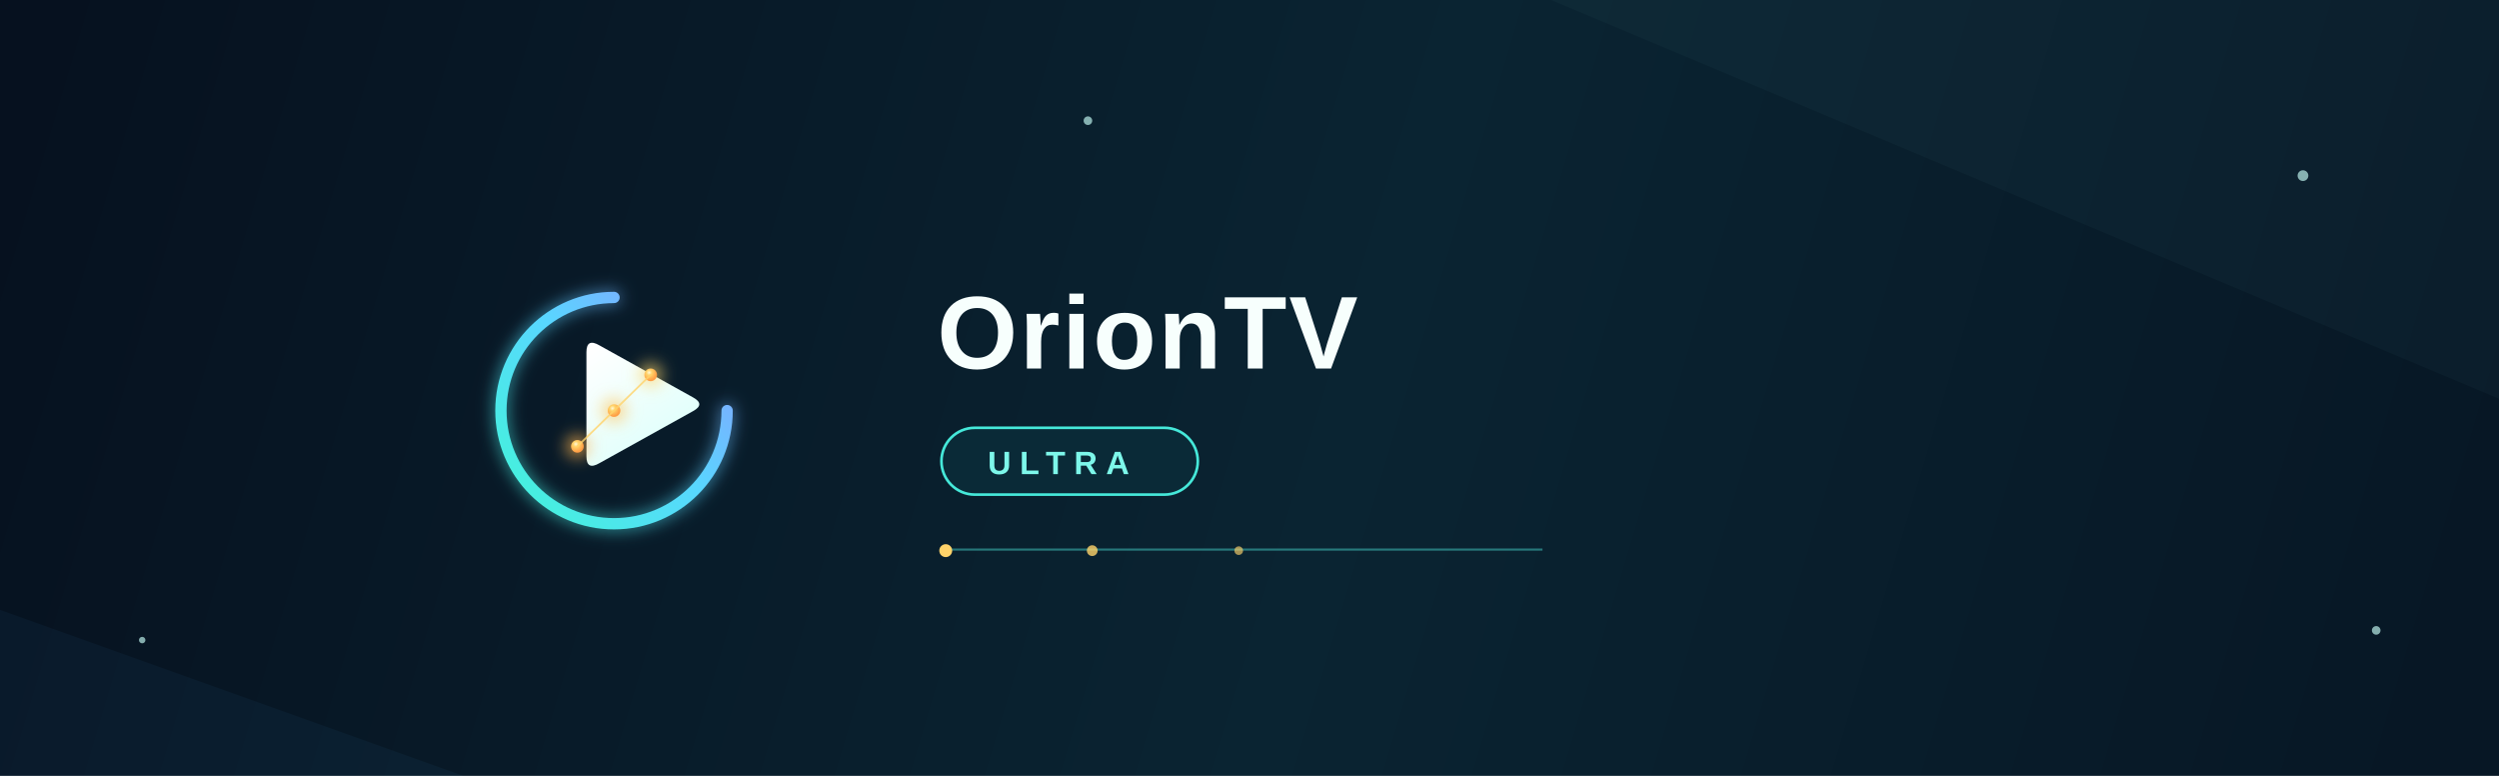
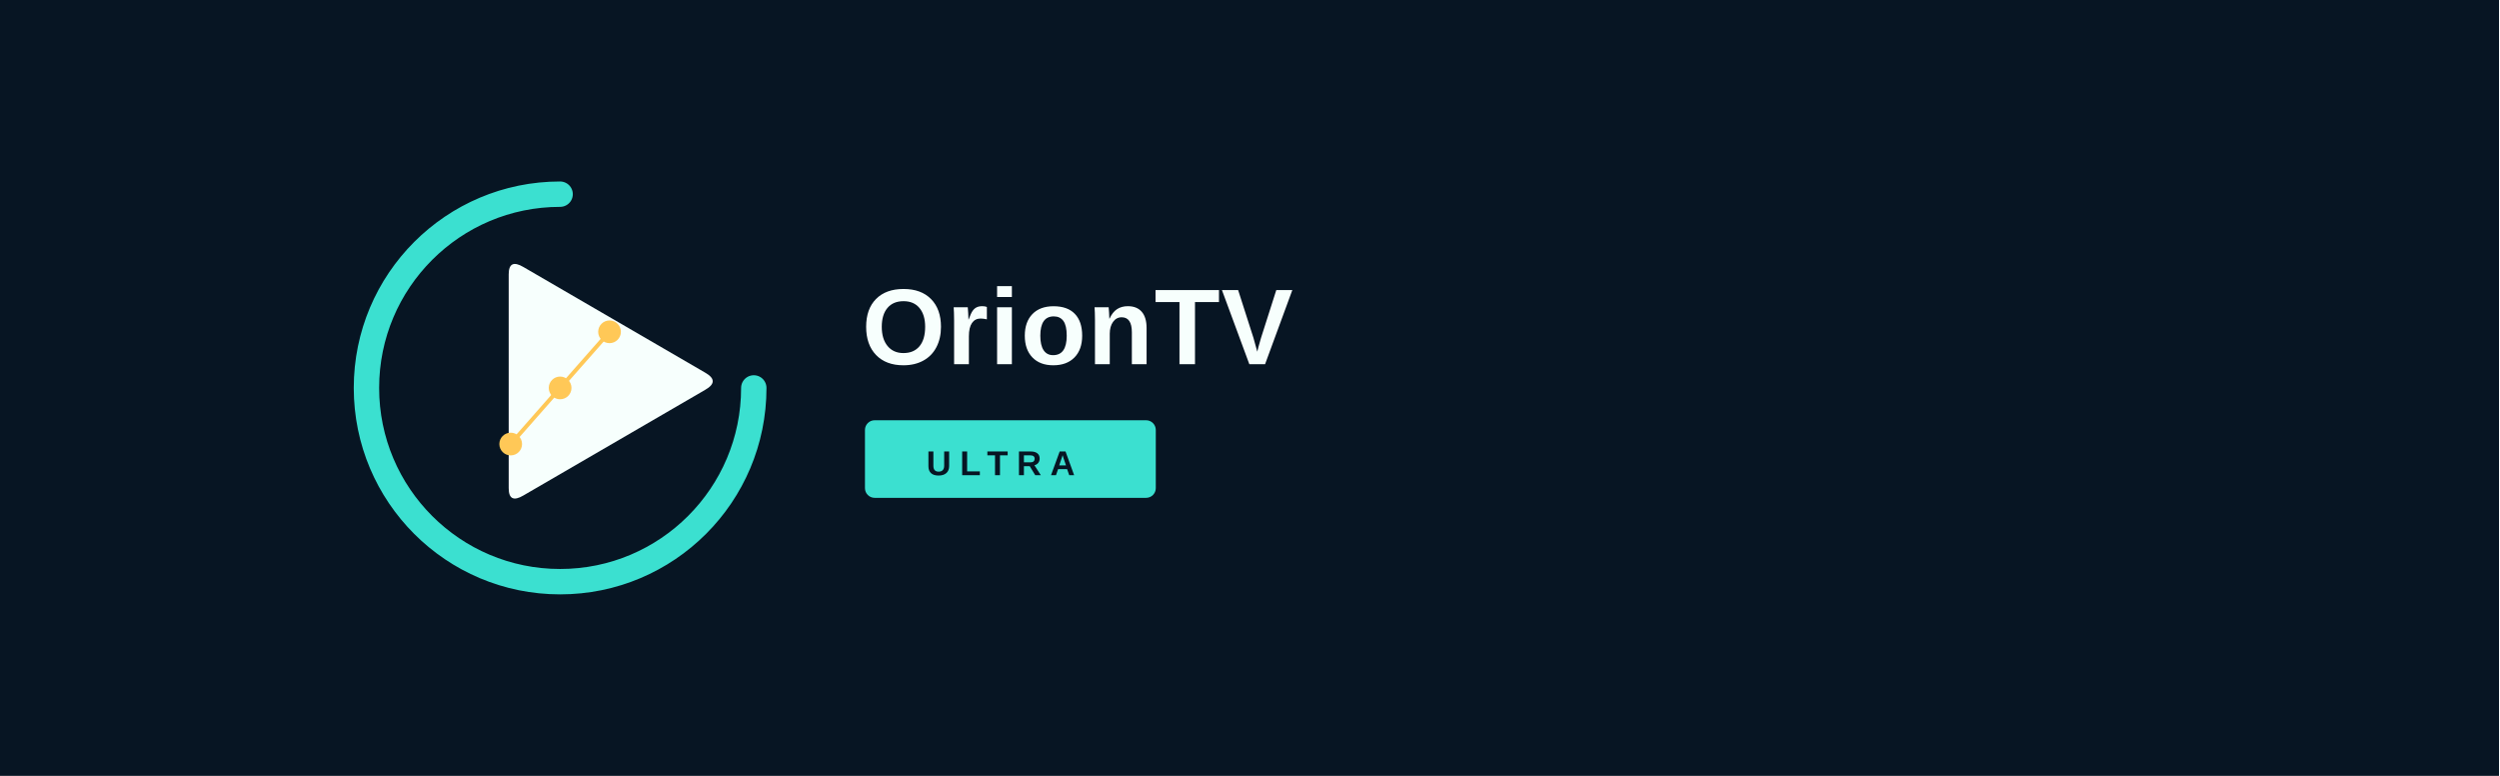
<svg xmlns="http://www.w3.org/2000/svg" width="2320" height="720" viewBox="0 0 2320 720">
-   <defs>
-     <linearGradient id="background" x1="40" y1="30" x2="2250" y2="690" gradientUnits="userSpaceOnUse">
-       <stop stop-color="#06111F" />
-       <stop offset="0.55" stop-color="#0A2432" />
-       <stop offset="1" stop-color="#071725" />
-     </linearGradient>
-     <radialGradient id="halo" cx="0" cy="0" r="1" gradientTransform="translate(720 350) rotate(90) scale(350 930)">
-       <stop stop-color="#25D8CF" stop-opacity="0.24" />
-       <stop offset="1" stop-color="#25D8CF" stop-opacity="0" />
-     </radialGradient>
-     <linearGradient id="orbit" x1="284" y1="712" x2="744" y2="292" gradientUnits="userSpaceOnUse">
-       <stop stop-color="#44F2DB" />
-       <stop offset="0.52" stop-color="#58D7FF" />
-       <stop offset="1" stop-color="#8B9BFF" />
-     </linearGradient>
-     <linearGradient id="play" x1="462" y1="374" x2="647" y2="644" gradientUnits="userSpaceOnUse">
-       <stop stop-color="#FFFFFF" />
-       <stop offset="1" stop-color="#D9FFFA" />
-     </linearGradient>
-     <radialGradient id="star" cx="0" cy="0" r="1" gradientTransform="translate(0.38 0.32) scale(0.62)">
-       <stop stop-color="#FFF8D6" />
-       <stop offset="0.35" stop-color="#FFD36A" />
-       <stop offset="1" stop-color="#FF9E45" />
-     </radialGradient>
-     <filter id="softGlow" x="-60%" y="-60%" width="220%" height="220%">
-       <feGaussianBlur stdDeviation="18" />
-     </filter>
-   </defs>
-   <rect width="2320" height="720" fill="url(#background)" />
-   <rect width="2320" height="720" fill="url(#halo)" />
-   <path d="M1440 0H2320V370L1440 0Z" fill="#7EEFE5" opacity="0.035" />
-   <path d="M0 566L430 720H0V566Z" fill="#3DAEFC" opacity="0.05" />
-   <g fill="#C8FFF8" opacity="0.65">
-     <circle cx="1010" cy="112" r="4" />
-     <circle cx="2138" cy="163" r="5" />
-     <circle cx="2206" cy="585" r="4" />
-     <circle cx="132" cy="594" r="3" />
-   </g>
-   <g transform="translate(355 166) scale(0.42)">
-     <path d="M512 262A250 250 0 1 0 762 512" fill="none" stroke="url(#orbit)" stroke-width="32" stroke-linecap="round" filter="url(#softGlow)" opacity="0.55" />
-     <path d="M512 262A250 250 0 1 0 762 512" fill="none" stroke="url(#orbit)" stroke-width="25" stroke-linecap="round" />
-     <path d="M451 613Q451 645 480 628L687 513Q714 498 687 483L480 368Q451 351 451 383Z" fill="url(#play)" />
-     <g filter="url(#softGlow)" opacity="0.75">
-       <circle cx="431" cy="591" r="25" fill="#FFB34E" />
-       <circle cx="512" cy="512" r="25" fill="#FFC65C" />
-       <circle cx="593" cy="433" r="25" fill="#FFD86E" />
-     </g>
-     <g>
-       <circle cx="431" cy="591" r="14" fill="url(#star)" />
-       <circle cx="512" cy="512" r="14" fill="url(#star)" />
-       <circle cx="593" cy="433" r="14" fill="url(#star)" />
-     </g>
-     <path d="M431 591L512 512L593 433" fill="none" stroke="#FFD36A" stroke-width="4" stroke-linecap="round" stroke-linejoin="round" opacity="0.8" />
+   <rect width="2320" height="720" fill="#071523" />
+   <g transform="translate(520 360) scale(0.62) translate(-512 -512)">
+     <path d="M512 222A290 290 0 1 0 802 512" fill="none" stroke="#3BE0D0" stroke-width="38" stroke-linecap="round" />
+     <path d="M435 662Q435 686 457 673L729 515Q752 502 729 489L457 331Q435 318 435 342Z" fill="#F7FFFD" />
+     <path d="M438 596L512 512L586 428" fill="none" stroke="#FFC857" stroke-width="6" stroke-linecap="round" stroke-linejoin="round" />
+     <circle cx="438" cy="596" r="17" fill="#FFC857" />
+     <circle cx="512" cy="512" r="17" fill="#FFC857" />
+     <circle cx="586" cy="428" r="17" fill="#FFC857" />
  </g>
  <g font-family="Avenir Next, Helvetica Neue, Arial, sans-serif">
-     <text x="870" y="342" fill="#F7FFFD" font-size="96" font-weight="700" letter-spacing="2">OrionTV</text>
-     <rect x="874" y="397" width="238" height="62" rx="31" fill="#0A2A37" stroke="#45E8D9" stroke-width="2.5" />
-     <text x="917" y="440" fill="#7DF7EA" font-size="30" font-weight="700" letter-spacing="8">ULTRA</text>
-     <path d="M874 510H1432" stroke="#4ADFD4" stroke-width="2" opacity="0.45" />
-     <circle cx="878" cy="511" r="6" fill="#FFD36A" />
-     <circle cx="1014" cy="511" r="5" fill="#FFD36A" opacity="0.8" />
-     <circle cx="1150" cy="511" r="4" fill="#FFD36A" opacity="0.65" />
+     <text x="800" y="338" fill="#F7FFFD" font-size="100" font-weight="700" letter-spacing="1">OrionTV</text>
+     <rect x="803" y="390" width="270" height="72" rx="9" fill="#3BE0D0" />
+     <text x="860" y="441" fill="#071523" font-size="32" font-weight="800" letter-spacing="8">ULTRA</text>
  </g>
</svg>
